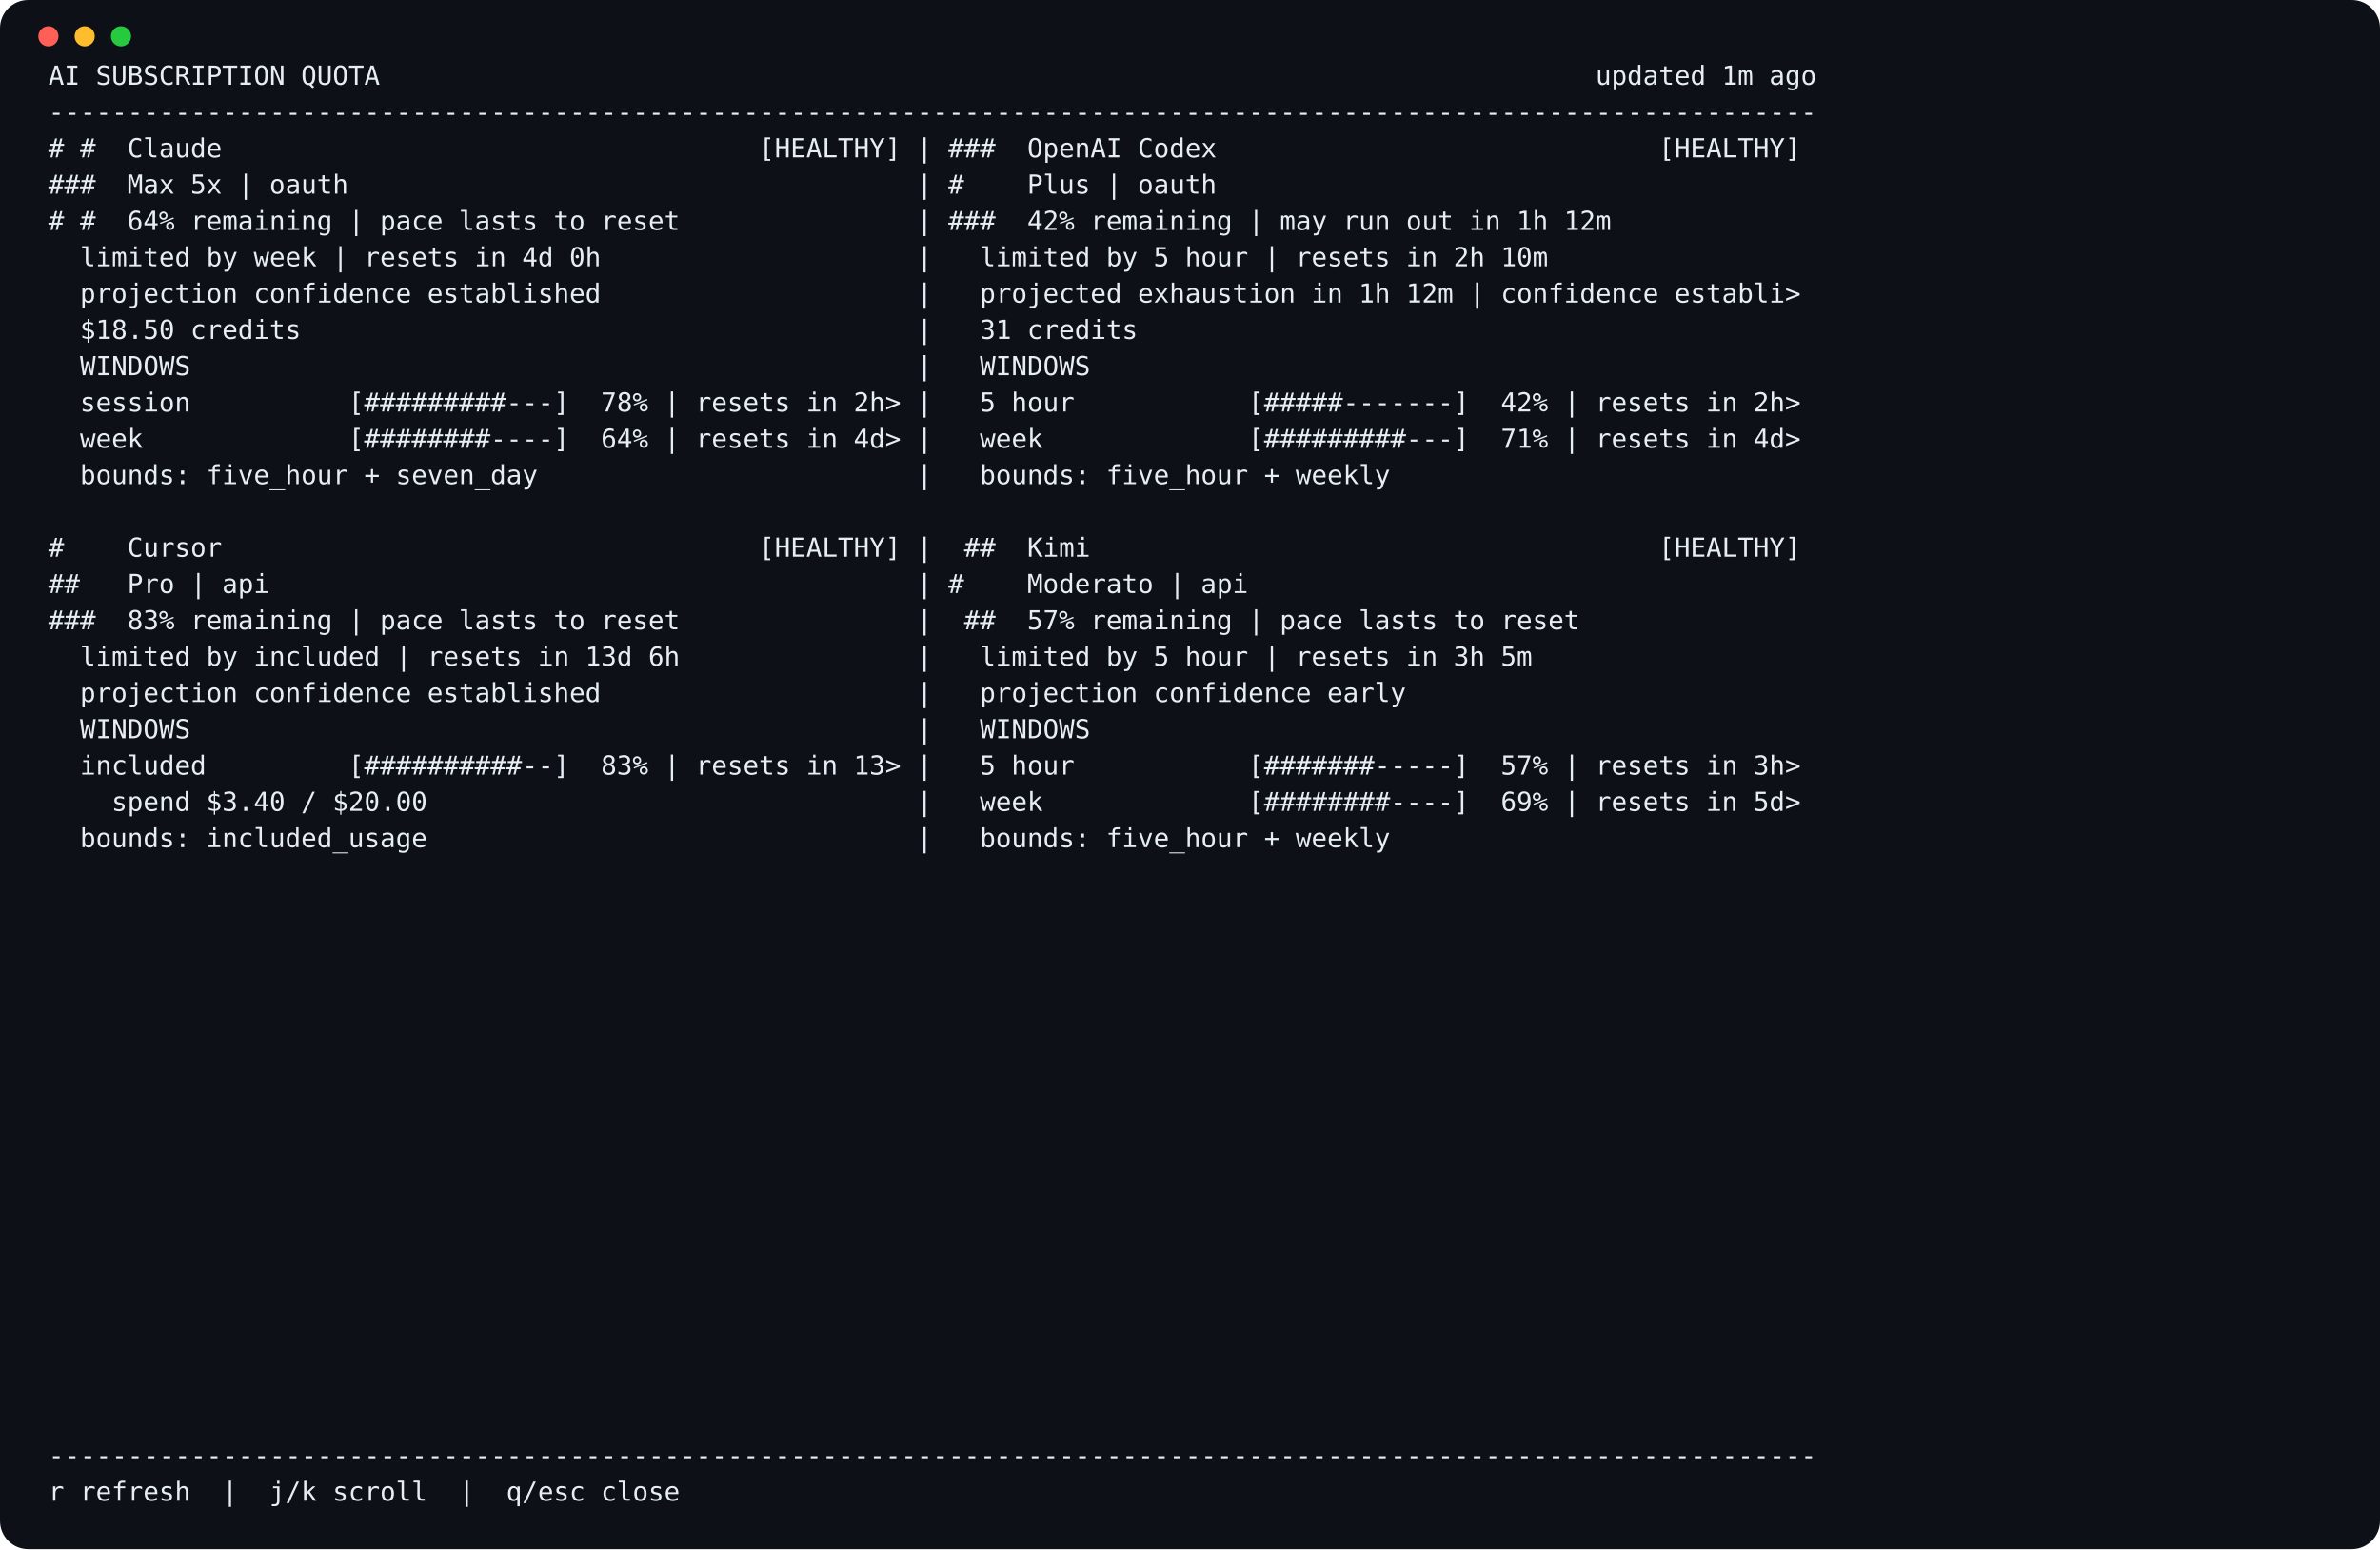
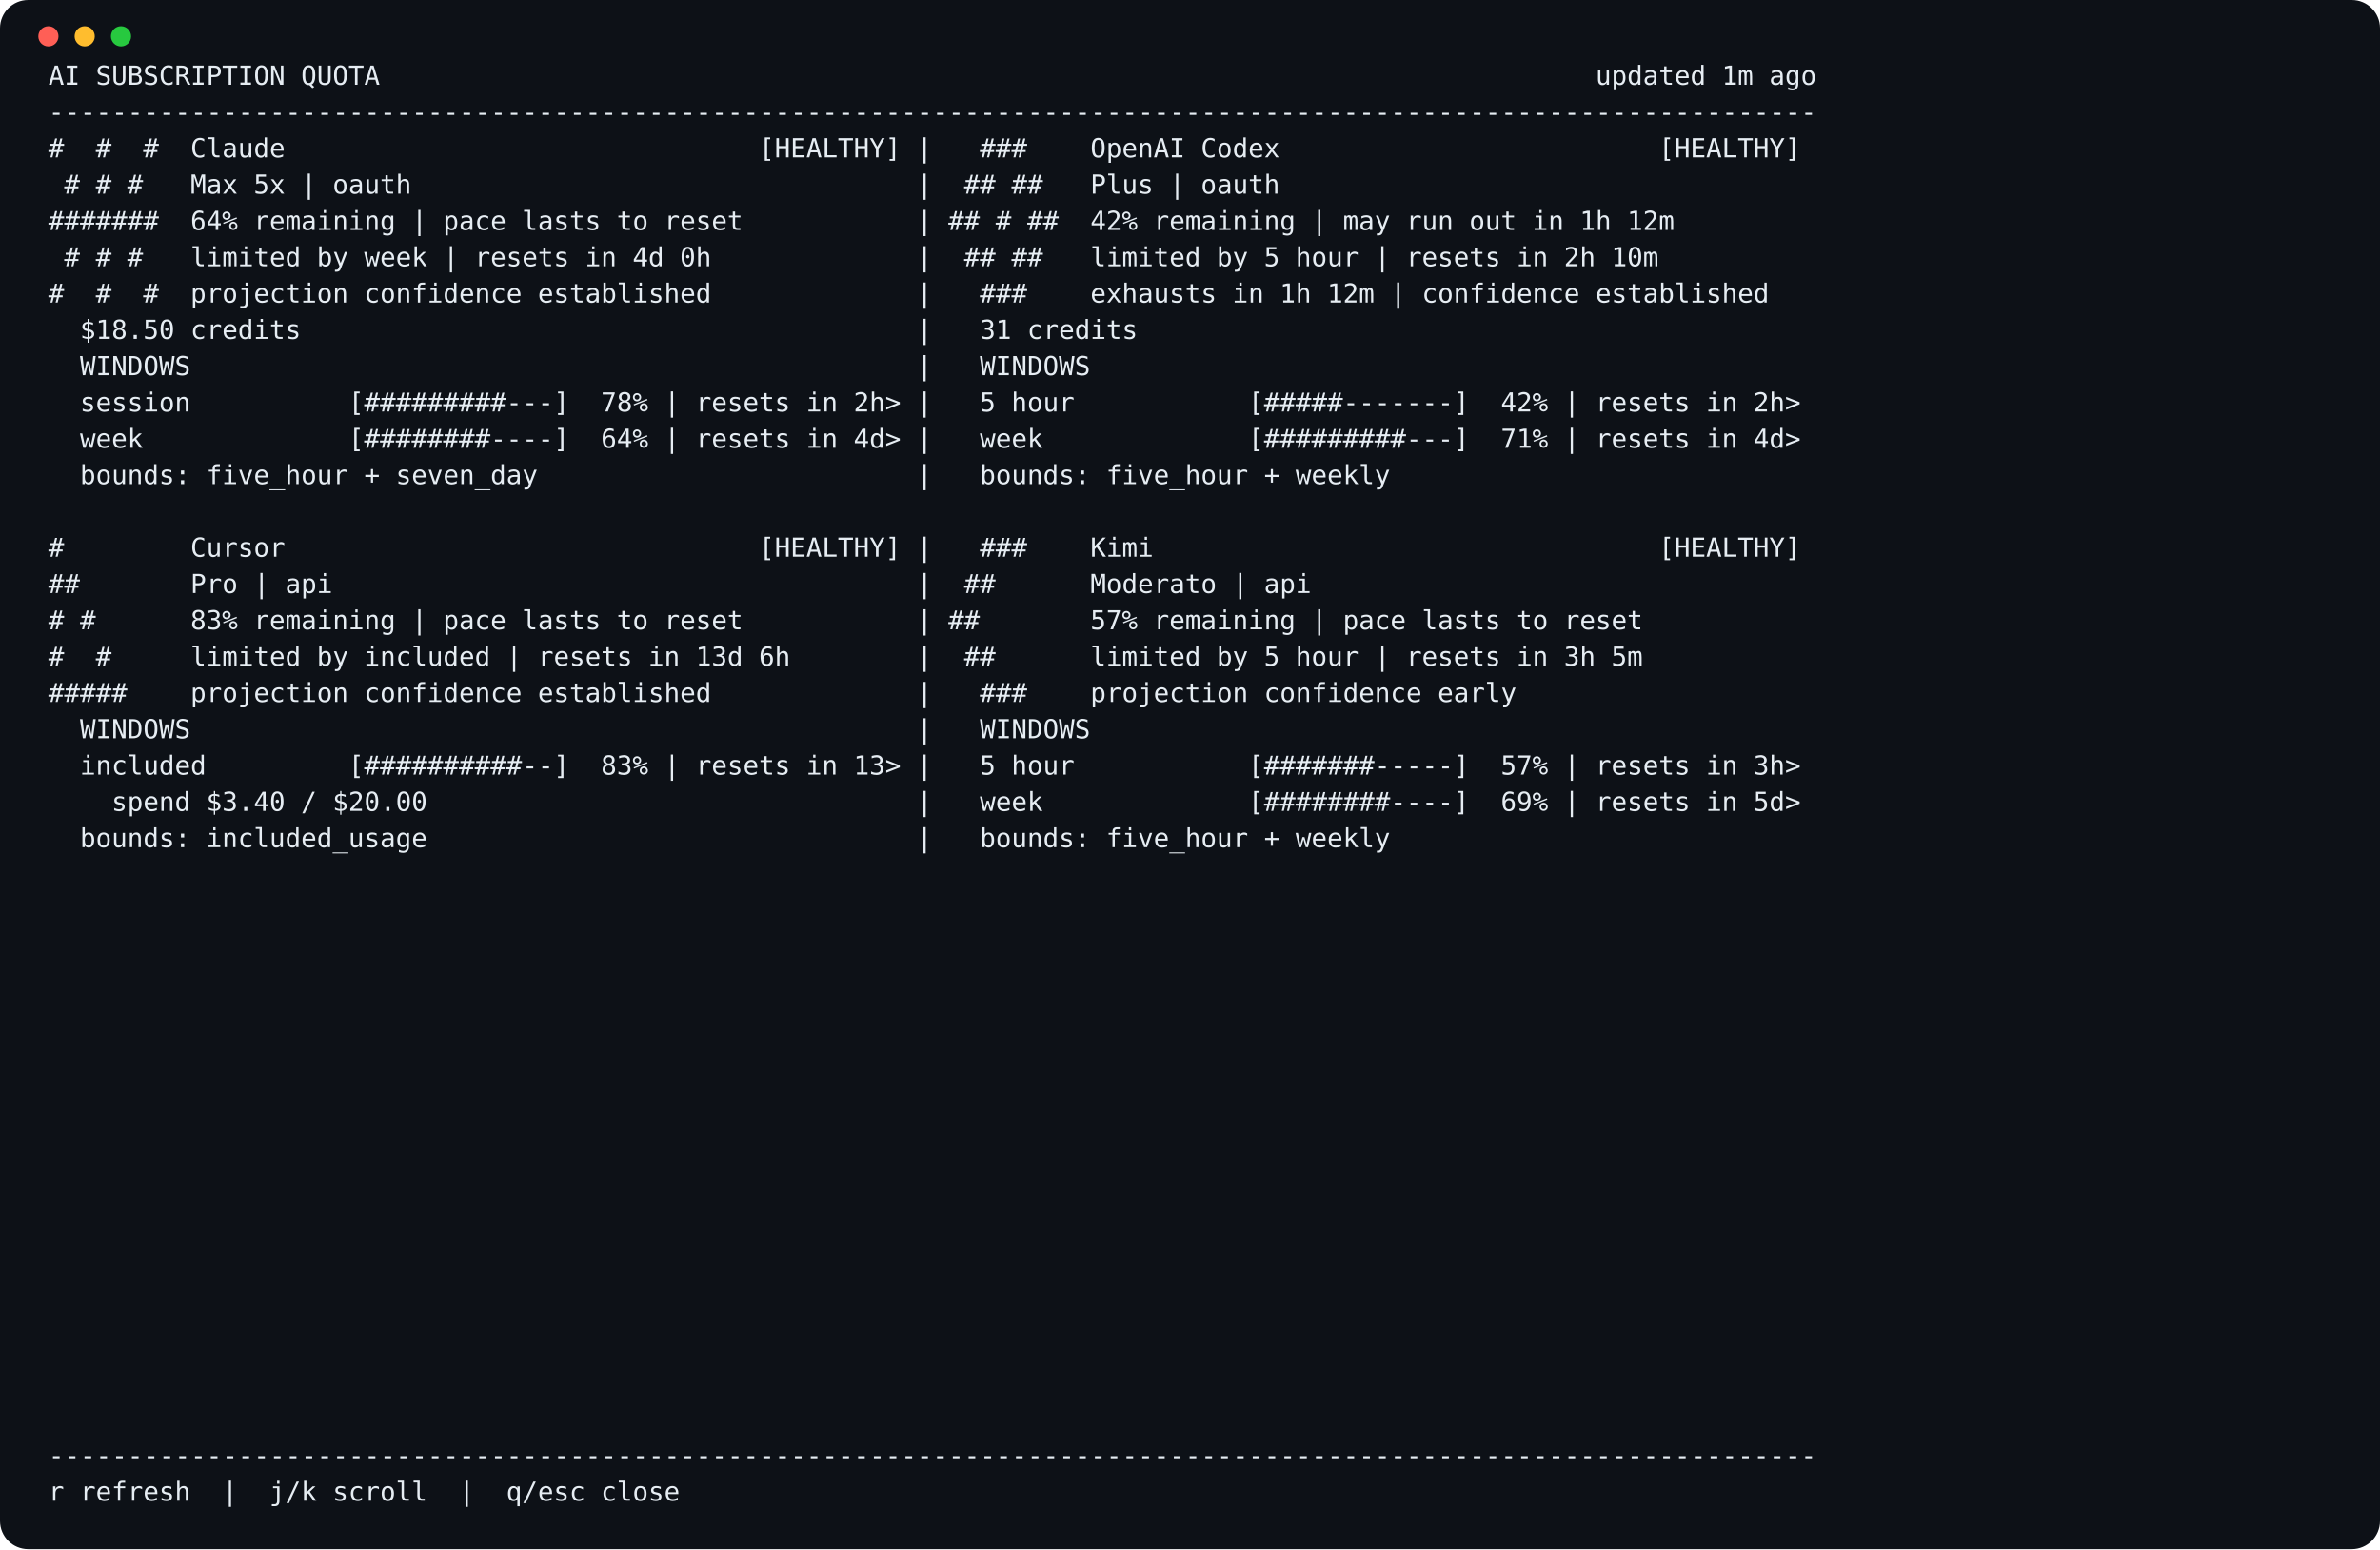
<svg xmlns="http://www.w3.org/2000/svg" width="1180" height="768" viewBox="0 0 1180 768">
  <rect width="1180" height="100%" rx="14" fill="#0d1117" />
  <circle cx="24" cy="18" r="5" fill="#ff5f56" />
  <circle cx="42" cy="18" r="5" fill="#ffbd2e" />
  <circle cx="60" cy="18" r="5" fill="#27c93f" />
  <g fill="#e6edf3" font-family="ui-monospace, SFMono-Regular, Menlo, Consolas, monospace" font-size="13">
    <text x="24" y="42" xml:space="preserve">AI SUBSCRIPTION QUOTA                                                                             updated 1m ago</text>
    <text x="24" y="60" xml:space="preserve">----------------------------------------------------------------------------------------------------------------</text>
-     <text x="24" y="78" xml:space="preserve"># #  Claude                                  [HEALTHY] | ###  OpenAI Codex                            [HEALTHY]</text>
-     <text x="24" y="96" xml:space="preserve">###  Max 5x | oauth                                    | #    Plus | oauth                                     </text>
-     <text x="24" y="114" xml:space="preserve"># #  64% remaining | pace lasts to reset               | ###  42% remaining | may run out in 1h 12m            </text>
-     <text x="24" y="132" xml:space="preserve">  limited by week | resets in 4d 0h                    |   limited by 5 hour | resets in 2h 10m                </text>
-     <text x="24" y="150" xml:space="preserve">  projection confidence established                    |   projected exhaustion in 1h 12m | confidence establi&gt;</text>
+     <text x="24" y="78" xml:space="preserve">#  #  #  Claude                              [HEALTHY] |   ###    OpenAI Codex                        [HEALTHY]</text>
+     <text x="24" y="96" xml:space="preserve"> # # #   Max 5x | oauth                                |  ## ##   Plus | oauth                                 </text>
+     <text x="24" y="114" xml:space="preserve">#######  64% remaining | pace lasts to reset           | ## # ##  42% remaining | may run out in 1h 12m        </text>
+     <text x="24" y="132" xml:space="preserve"> # # #   limited by week | resets in 4d 0h             |  ## ##   limited by 5 hour | resets in 2h 10m         </text>
+     <text x="24" y="150" xml:space="preserve">#  #  #  projection confidence established             |   ###    exhausts in 1h 12m | confidence established  </text>
    <text x="24" y="168" xml:space="preserve">  $18.50 credits                                       |   31 credits                                          </text>
    <text x="24" y="186" xml:space="preserve">  WINDOWS                                              |   WINDOWS                                             </text>
    <text x="24" y="204" xml:space="preserve">  session          [#########---]  78% | resets in 2h&gt; |   5 hour           [#####-------]  42% | resets in 2h&gt;</text>
    <text x="24" y="222" xml:space="preserve">  week             [########----]  64% | resets in 4d&gt; |   week             [#########---]  71% | resets in 4d&gt;</text>
    <text x="24" y="240" xml:space="preserve">  bounds: five_hour + seven_day                        |   bounds: five_hour + weekly                          </text>
    <text x="24" y="258" xml:space="preserve" />
-     <text x="24" y="276" xml:space="preserve">#    Cursor                                  [HEALTHY] |  ##  Kimi                                    [HEALTHY]</text>
-     <text x="24" y="294" xml:space="preserve">##   Pro | api                                         | #    Moderato | api                                   </text>
-     <text x="24" y="312" xml:space="preserve">###  83% remaining | pace lasts to reset               |  ##  57% remaining | pace lasts to reset              </text>
-     <text x="24" y="330" xml:space="preserve">  limited by included | resets in 13d 6h               |   limited by 5 hour | resets in 3h 5m                 </text>
-     <text x="24" y="348" xml:space="preserve">  projection confidence established                    |   projection confidence early                         </text>
+     <text x="24" y="276" xml:space="preserve">#        Cursor                              [HEALTHY] |   ###    Kimi                                [HEALTHY]</text>
+     <text x="24" y="294" xml:space="preserve">##       Pro | api                                     |  ##      Moderato | api                               </text>
+     <text x="24" y="312" xml:space="preserve"># #      83% remaining | pace lasts to reset           | ##       57% remaining | pace lasts to reset          </text>
+     <text x="24" y="330" xml:space="preserve">#  #     limited by included | resets in 13d 6h        |  ##      limited by 5 hour | resets in 3h 5m          </text>
+     <text x="24" y="348" xml:space="preserve">#####    projection confidence established             |   ###    projection confidence early                  </text>
    <text x="24" y="366" xml:space="preserve">  WINDOWS                                              |   WINDOWS                                             </text>
    <text x="24" y="384" xml:space="preserve">  included         [##########--]  83% | resets in 13&gt; |   5 hour           [#######-----]  57% | resets in 3h&gt;</text>
    <text x="24" y="402" xml:space="preserve">    spend $3.40 / $20.00                               |   week             [########----]  69% | resets in 5d&gt;</text>
    <text x="24" y="420" xml:space="preserve">  bounds: included_usage                               |   bounds: five_hour + weekly                          </text>
    <text x="24" y="438" xml:space="preserve" />
    <text x="24" y="456" xml:space="preserve" />
    <text x="24" y="474" xml:space="preserve" />
    <text x="24" y="492" xml:space="preserve" />
    <text x="24" y="510" xml:space="preserve" />
    <text x="24" y="528" xml:space="preserve" />
    <text x="24" y="546" xml:space="preserve" />
    <text x="24" y="564" xml:space="preserve" />
    <text x="24" y="582" xml:space="preserve" />
    <text x="24" y="600" xml:space="preserve" />
    <text x="24" y="618" xml:space="preserve" />
    <text x="24" y="636" xml:space="preserve" />
    <text x="24" y="654" xml:space="preserve" />
    <text x="24" y="672" xml:space="preserve" />
    <text x="24" y="690" xml:space="preserve" />
    <text x="24" y="708" xml:space="preserve" />
    <text x="24" y="726" xml:space="preserve">----------------------------------------------------------------------------------------------------------------</text>
    <text x="24" y="744" xml:space="preserve">r refresh  |  j/k scroll  |  q/esc close</text>
  </g>
</svg>
